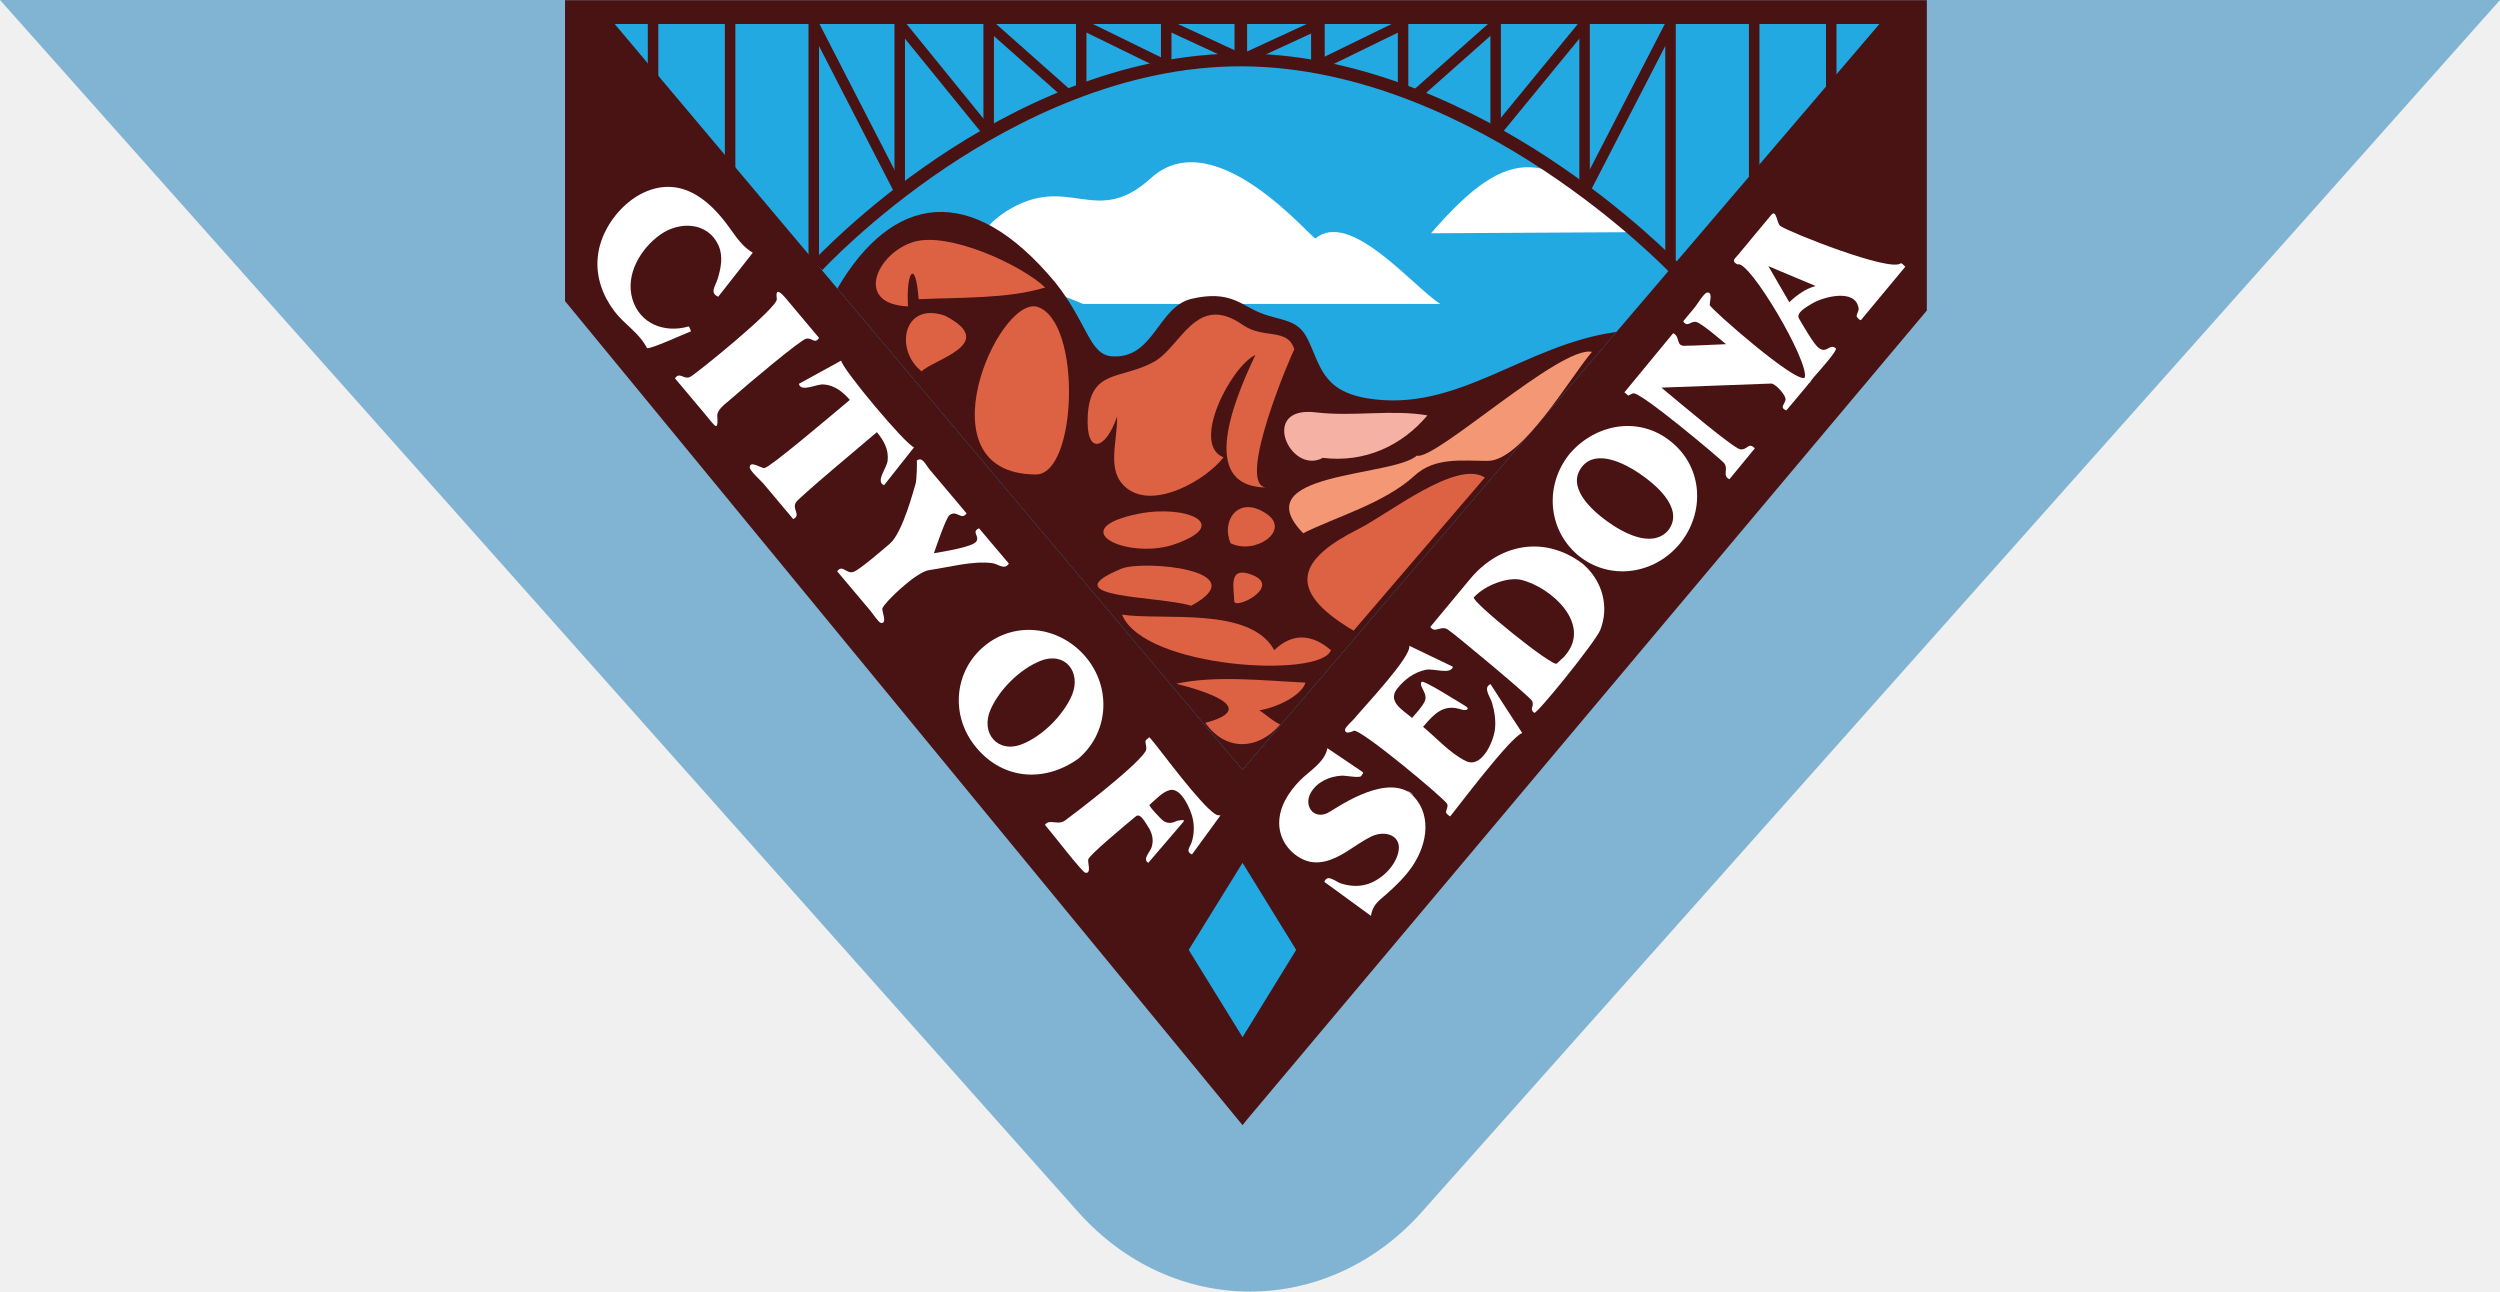
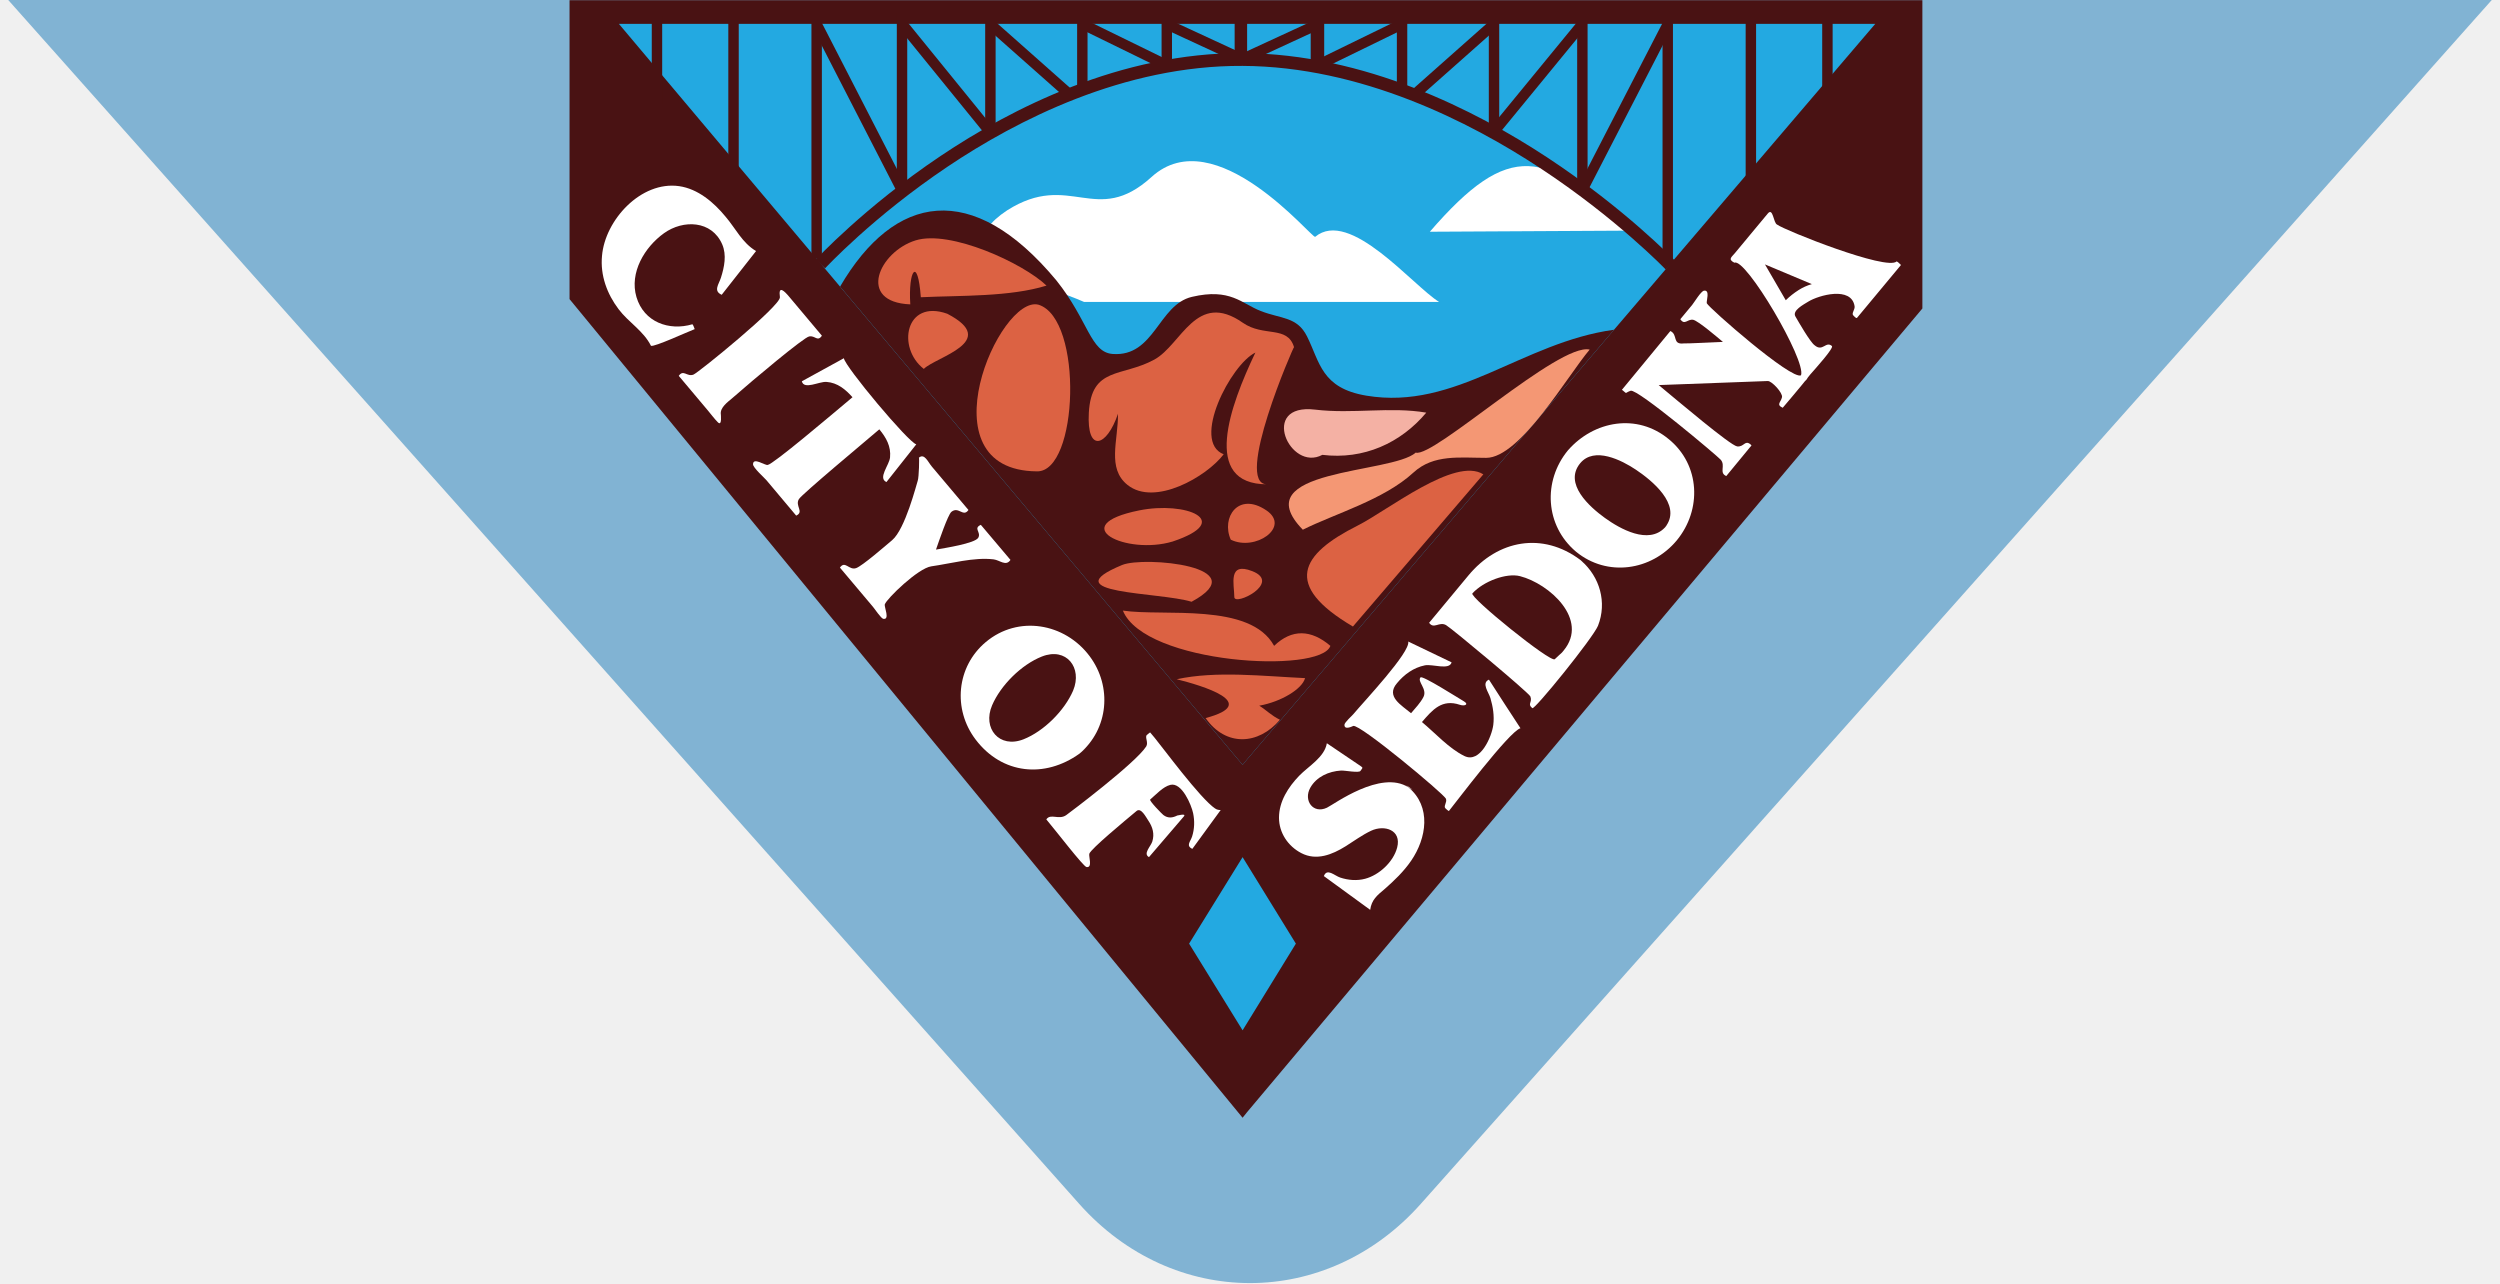
- <svg xmlns="http://www.w3.org/2000/svg" version="1.0" id="Layer_1" x="0px" y="0px" width="186.643px" height="96.425px" viewBox="0 0 186.643 96.425" enable-background="new 0 0 186.643 96.425" xml:space="preserve">
+ <svg xmlns="http://www.w3.org/2000/svg" version="1.0" id="Layer_1" x="0px" y="0px" width="189px" height="97px" viewBox="0 0 186.643 96.425" enable-background="new 0 0 186.643 96.425" xml:space="preserve">
  <g id="Layer_2">
    <path fill="#81B3D3" d="M186.643,0H0l80.486,90.474c7.061,7.936,18.61,7.936,25.67,0L186.643,0z" />
    <g>
      <g>
        <polygon fill="#23A9E1" points="43.242,0.721 92.765,59.071 142.089,1.074    " />
      </g>
      <g>
        <path fill="#FFFFFF" d="M122.023,17.332c-5.062,0.028-10.124,0.056-15.187,0.084C112.837,10.485,115.533,11.226,122.023,17.332L122.023,17.332z" />
      </g>
      <g>
        <path fill="#FFFFFF" d="M80.849,22.69c8.895,0,17.786,0,26.68,0c-1.985-1.233-6.708-7.059-9.308-4.893 c-0.212,0.178-7.505-8.848-12.296-4.499c-4.179,3.799-6.12-0.498-10.857,2.511C69.669,19.379,78.188,21.484,80.849,22.69 L80.849,22.69z" />
      </g>
      <path fill="#491213" d="M93.104,0.016h-50.92v22.463l50.581,61.522l0.339-0.424l50.748-60.394V0.016H93.104z M93.104,57.068 l-0.339,0.409L45.892,1.793h47.211h47.208L93.104,57.068z" />
      <path fill="#491213" d="M92.765,57.477l0.339-0.409L120.68,24.78c-6.913,0.949-11.864,6.077-18.604,4.956 c-3.396-0.564-3.498-2.514-4.469-4.456c-0.746-1.493-1.937-1.303-3.487-1.91c-1.442-0.565-2.277-1.738-5.162-1.061 c-2.528,0.593-2.807,4.518-5.952,4.293c-1.689-0.121-1.811-2.497-4.244-5.539c-6.302-7.571-12.158-6.523-16.247,0.475 L92.765,57.477z" />
      <g>
        <polygon fill="#23A9E1" points="88.745,70.916 92.765,64.416 96.769,70.916 92.765,77.43    " />
      </g>
      <g>
        <path fill="#491213" d="M124.567,20.258c-0.035-0.039-3.714-3.86-9.46-7.639c-5.281-3.474-13.444-7.624-22.346-7.667 C83.84,4.903,75.79,9.039,70.605,12.518c-5.632,3.78-9.18,7.61-9.215,7.648l-0.706-0.649c0.036-0.04,3.661-3.954,9.387-7.796 c5.298-3.554,13.54-7.774,22.696-7.729c9.144,0.044,17.493,4.287,22.888,7.837c5.832,3.839,9.57,7.727,9.606,7.766 L124.567,20.258z" />
      </g>
      <g>
        <rect x="48.363" y="1.2" fill="#491213" width="0.783" height="6.627" />
      </g>
      <g>
        <rect x="54.116" y="0.933" fill="#491213" width="0.783" height="12.634" />
      </g>
      <g>
        <rect x="60.363" y="1.017" fill="#491213" width="0.784" height="18.43" />
      </g>
      <g>
        <rect x="66.779" y="0.933" fill="#491213" width="0.783" height="13.495" />
      </g>
      <g>
        <rect x="73.42" y="0.819" fill="#491213" width="0.784" height="9.18" />
      </g>
      <g>
        <rect x="80.33" y="1.074" fill="#491213" width="0.782" height="5.683" />
      </g>
      <g>
        <rect x="86.676" y="0.918" fill="#491213" width="0.783" height="4.104" />
      </g>
      <g>
        <rect x="56.928" y="7.699" transform="matrix(-0.4571 -0.8894 0.8894 -0.4571 86.0255 68.6893)" fill="#491213" width="14.095" height="0.784" />
      </g>
      <g>
        <rect x="65.248" y="5.536" transform="matrix(-0.6306 -0.7761 0.7761 -0.6306 110.4178 64.4075)" fill="#491213" width="10.575" height="0.783" />
      </g>
      <g>
        <rect x="72.811" y="4.074" transform="matrix(-0.7484 -0.6633 0.6633 -0.7484 131.3064 58.7461)" fill="#491213" width="7.972" height="0.783" />
      </g>
      <g>
        <rect x="80.394" y="2.974" transform="matrix(-0.8984 -0.4393 0.4393 -0.8984 157.8131 43.247)" fill="#491213" width="7.032" height="0.783" />
      </g>
      <g>
        <rect x="86.769" y="2.738" transform="matrix(-0.9076 -0.4199 0.4199 -0.9076 170.1622 43.7135)" fill="#491213" width="6.246" height="0.783" />
      </g>
      <g>
        <rect x="136.324" y="1.257" fill="#491213" width="0.783" height="5.781" />
      </g>
      <g>
        <rect x="130.571" y="0.721" fill="#491213" width="0.784" height="12.973" />
      </g>
      <g>
        <rect x="124.325" y="1.257" fill="#491213" width="0.782" height="18.458" />
      </g>
      <g>
        <rect x="117.909" y="1.031" fill="#491213" width="0.782" height="13.241" />
      </g>
      <g>
        <rect x="111.268" y="0.989" fill="#491213" width="0.783" height="9.011" />
      </g>
      <g>
        <rect x="104.358" y="0.679" fill="#491213" width="0.783" height="6.078" />
      </g>
      <g>
        <rect x="97.883" y="1.172" fill="#491213" width="1.015" height="3.85" />
      </g>
      <g>
        <rect x="121.129" y="1.052" transform="matrix(-0.8889 -0.4582 0.4582 -0.8889 225.8566 70.8436)" fill="#491213" width="0.782" height="13.956" />
      </g>
      <g>
        <rect x="114.566" y="0.643" transform="matrix(-0.7732 -0.6342 0.6342 -0.7732 200.1183 83.3156)" fill="#491213" width="0.783" height="10.461" />
      </g>
      <g>
        <rect x="108.268" y="0.475" transform="matrix(-0.6634 -0.7482 0.7482 -0.6634 177.4106 88.722)" fill="#491213" width="0.783" height="7.97" />
      </g>
      <g>
        <rect x="101.169" y="-0.154" transform="matrix(-0.4385 -0.8987 0.8987 -0.4385 143.0711 96.1146)" fill="#491213" width="0.784" height="7.032" />
      </g>
      <g>
        <rect x="95.196" y="0.013" transform="matrix(-0.4191 -0.908 0.908 -0.4191 132.7973 91.2395)" fill="#491213" width="0.783" height="6.246" />
      </g>
      <g>
        <g>
          <path fill="#FFFFFF" d="M65.464,32.265c0.513,0.618,0.891,1.284,0.806,2.116c-0.059,0.579-0.936,1.55-0.27,1.846 c0.747-0.945,1.495-1.889,2.242-2.834c-0.602-0.151-5.365-5.848-5.442-6.472c-1.053,0.578-2.106,1.156-3.159,1.734 c0.164,0.661,1.294,0.005,1.854,0.046c0.828,0.06,1.425,0.56,1.953,1.152c-1.728,1.449-5.931,5.017-6.374,5.09 c-0.226,0.036-1.088-0.601-1.101-0.056c-0.006,0.262,0.852,1.014,1.015,1.21c0.743,0.884,1.485,1.769,2.229,2.653 c0.619-0.282-0.11-0.732,0.205-1.243C59.654,37.133,64.323,33.24,65.464,32.265L65.464,32.265z" />
        </g>
        <g>
          <path fill="#FFFFFF" d="M60.191,25.285c0.443-0.095,0.624,0.434,0.958-0.056c-0.816-0.973-1.633-1.945-2.449-2.917 c-0.371-0.442-0.84-0.916-0.706,0.018c0.089,0.63-6.113,5.664-6.493,5.82c-0.479,0.197-0.758-0.417-1.109,0.097 c0.731,0.869,1.461,1.739,2.193,2.608c0.246,0.292,0.477,0.612,0.747,0.882c0.339,0.339,0.208-0.672,0.224-0.585 c-0.091-0.513,0.527-0.948,0.855-1.228C55.956,28.563,59.809,25.336,60.191,25.285z" />
        </g>
        <g>
          <path fill="#FFFFFF" d="M51.42,24.368c-1.767,0.523-3.65-0.164-4.207-2.042c-0.543-1.835,0.614-3.757,2.071-4.801 c1.439-1.032,3.589-0.97,4.373,0.838c0.346,0.799,0.158,1.706-0.094,2.502c-0.16,0.506-0.597,1,0.056,1.289 c0.86-1.096,1.721-2.19,2.581-3.286c-1.055-0.633-1.518-1.683-2.3-2.595c-0.882-1.071-2.064-2.079-3.482-2.284 c-2.87-0.406-5.574,2.556-5.795,5.245c-0.136,1.457,0.374,2.848,1.246,4.001c0.75,0.994,1.868,1.623,2.435,2.754 c0.262,0.095,2.705-1.033,3.286-1.255C51.538,24.623,51.501,24.459,51.42,24.368C50.659,24.594,51.42,24.368,51.42,24.368z" />
        </g>
        <g>
          <path fill="#FFFFFF" d="M90.72,60.777c-1.15-0.768-4.025-4.689-4.573-5.341c-0.108-0.13-0.219-0.261-0.329-0.392 c-0.011-0.014-0.284,0.225-0.246,0.191c-0.173,0.145,0.134,0.573-0.052,0.864c-0.793,1.241-5.758,4.983-6.016,5.163 c-0.556,0.384-1.164-0.159-1.489,0.316c0.719,0.854,2.78,3.543,3.019,3.582c0.479,0.078,0.148-0.815,0.211-1 c0.123-0.369,2.633-2.445,3.549-3.211c0.336-0.281,0.688,0.426,0.888,0.723c0.327,0.484,0.474,1,0.298,1.568 c-0.116,0.37-0.717,0.92-0.25,1.174c0.619-0.723,2.361-2.754,2.613-3.049c0.252-0.293-0.566-0.037-0.469-0.087 c-0.37,0.191-0.718,0.235-1.063-0.028c-0.096-0.071-1.089-1.082-0.99-1.166c0.431-0.361,0.959-0.963,1.517-1.1 c0.862-0.213,1.582,1.516,1.709,2.129c0.121,0.578,0.104,1.186-0.076,1.75c-0.124,0.387-0.487,0.696,0.018,0.93 c0.712-0.974,1.422-1.946,2.131-2.92C90.974,60.88,90.842,60.848,90.72,60.777C90.593,60.692,90.859,60.847,90.72,60.777z" />
        </g>
        <g>
          <path fill="#FFFFFF" d="M80.496,56.646c2.205-1.855,2.482-5.053,0.769-7.339c-1.867-2.489-5.371-3.096-7.804-1.052 c-2.204,1.854-2.489,5.047-0.758,7.325C74.694,58.201,77.902,58.498,80.496,56.646C81.652,55.671,80.397,56.716,80.496,56.646z M80.031,51.893c-0.647,1.51-2.201,3.063-3.732,3.667c-1.818,0.715-3.1-0.827-2.36-2.553c0.65-1.516,2.203-3.057,3.737-3.666 C79.528,48.606,80.742,50.187,80.031,51.893C79.65,52.783,80.102,51.724,80.031,51.893z" />
        </g>
        <g>
          <path fill="#FFFFFF" d="M74.052,42.037c0.475,0.06,0.926,0.55,1.269,0.042c-0.742-0.879-1.484-1.758-2.228-2.637 c-0.595,0.269,0.047,0.549-0.194,0.971c-0.244,0.427-2.56,0.781-3.176,0.89c0.224-0.644,0.895-2.615,1.157-2.835 c0.544-0.445,0.883,0.432,1.283-0.141c-0.915-1.084-1.829-2.169-2.743-3.253c-0.31-0.366-0.559-1.028-0.98-0.68 c0.038-0.031,0.006,1.472-0.089,1.733c-0.086,0.236-0.936,3.638-1.926,4.47c-0.493,0.414-2.237,1.934-2.702,2.097 c-0.541,0.189-0.825-0.598-1.22-0.038c0.83,0.986,1.661,1.971,2.491,2.957c0.125,0.148,0.602,0.863,0.767,0.893 c0.521,0.094,0.06-0.893,0.113-1.086c0.151-0.431,2.5-2.719,3.497-2.859C70.832,42.356,72.571,41.859,74.052,42.037 C74.391,42.079,73.7,41.994,74.052,42.037z" />
        </g>
      </g>
      <g>
        <path fill="#DC6243" d="M67.792,22.874c-4.043-0.167-2.351-3.954,0.395-4.808c2.611-0.813,8.089,1.717,9.843,3.398 c-2.783,0.855-6.386,0.732-9.447,0.874C68.357,19.218,67.625,20.306,67.792,22.874L67.792,22.874z" />
      </g>
      <g>
        <path fill="#DC6243" d="M68.807,27.724c-2.04-1.579-1.396-5.266,1.763-4.146C74.575,25.662,69.714,26.817,68.807,27.724 C68.807,27.724,68.849,27.682,68.807,27.724z" />
      </g>
      <g>
        <path fill="#DC6243" d="M77.295,35.423c-8.62-0.071-2.792-13.322,0.141-12.521C80.809,23.975,80.431,35.524,77.295,35.423 L77.295,35.423z" />
      </g>
      <g>
        <path fill="#DC6243" d="M83.401,31.094c-0.84,2.501-2.361,2.968-2.192-0.07c0.194-3.503,2.479-2.662,4.93-4.004 c2.04-1.119,3.139-5.214,6.641-2.765c1.562,1.093,3.352,0.179,3.851,1.833c-0.025-0.084-4.545,10.308-2.031,10.308 c-4.961,0-2.773-5.922-0.874-9.899c-1.847,0.885-4.842,6.688-2.382,7.643c-1.281,1.686-5.194,3.945-7.234,2.298 C82.558,35.189,83.418,33.113,83.401,31.094L83.401,31.094z" />
      </g>
      <g>
        <path fill="#DC6243" d="M87.505,40.697c-3.489,1.046-8.122-1.207-2.51-2.34C88.478,37.653,92.182,39.135,87.505,40.697 C87.646,40.655,87.377,40.74,87.505,40.697z" />
      </g>
      <g>
        <path fill="#DC6243" d="M91.875,40.556c-0.736-1.658,0.562-3.635,2.68-2.199C96.402,39.609,93.704,41.463,91.875,40.556 L91.875,40.556z" />
      </g>
      <g>
        <path fill="#DC6243" d="M88.929,45.224c-2.411-0.747-10.537-0.561-5.218-2.764C85.351,41.781,93.865,42.558,88.929,45.224 L88.929,45.224z" />
      </g>
      <g>
        <path fill="#DC6243" d="M92.144,44.871c-0.007-0.96-0.512-2.679,1.354-1.946C95.733,43.804,92.144,45.576,92.144,44.871 C92.144,44.871,92.144,44.702,92.144,44.871z" />
      </g>
      <g>
        <path fill="#DC6243" d="M99.363,48.538c-1.437-1.227-2.891-1.295-4.229,0c-1.795-3.293-8.318-2.19-11.366-2.651 C85.406,49.916,98.632,50.667,99.363,48.538L99.363,48.538z" />
      </g>
      <g>
        <path fill="#DC6243" d="M97.46,50.962c-3.151-0.146-6.671-0.563-9.646,0.084c1.86,0.466,6.396,1.795,2.172,2.918 c1.515,2.168,3.973,2.029,5.584,0.127c-0.655-0.322-1.01-0.719-1.552-1.057C95.69,52.731,97.252,51.767,97.46,50.962 L97.46,50.962z" />
      </g>
      <g>
        <path fill="#DC6243" d="M101.056,47.085c-5.288-3.112-3.95-5.427,0.354-7.586c2.254-1.131,7.324-5.208,9.447-3.85 C107.589,39.461,104.322,43.273,101.056,47.085L101.056,47.085z" />
      </g>
      <g>
        <path fill="#F49774" d="M97.291,39.809c-4.479-4.601,6.689-4.178,8.487-5.796c1.311,0.437,10.768-8.283,13.071-7.741 c-1.655,1.941-5.22,8.136-7.775,8.136c-1.964,0-3.95-0.292-5.472,1.107C103.378,37.563,99.694,38.605,97.291,39.809 L97.291,39.809z" />
      </g>
      <g>
        <path fill="#F4B1A4" d="M98.758,34.183c-2.453,1.319-4.772-3.907-0.537-3.398c2.813,0.338,5.662-0.237,8.348,0.226 C104.642,33.302,101.863,34.564,98.758,34.183L98.758,34.183z" />
      </g>
      <g>
        <rect x="92.167" y="1.426" fill="#491213" width="0.938" height="3.313" />
      </g>
      <g>
        <g>
          <path fill="#FFFFFF" d="M111.39,52.466c0.191,0.648,0.299,1.332,0.215,2.009c-0.107,0.873-0.979,2.925-2.173,2.34 c-1.169-0.573-2.194-1.728-3.188-2.552c0.802-0.936,1.507-1.749,2.854-1.295c0.37,0.123,0.688-0.036,0.299-0.262 c-0.405-0.234-3.114-1.965-3.261-1.799c-0.271,0.311,0.528,0.868,0.221,1.473c-0.229,0.447-0.61,0.834-0.932,1.219 c-0.72-0.607-1.923-1.253-1.057-2.256c0.542-0.66,1.25-1.172,2.098-1.342c0.565-0.114,1.841,0.389,2.006-0.224 c-1.087-0.522-2.172-1.044-3.258-1.565c0.177,0.799-3.349,4.525-4.131,5.464c-0.113,0.137-0.658,0.609-0.664,0.797 c-0.009,0.429,0.622,0.097,0.657,0.084c0.486-0.18,6.816,5.109,6.973,5.471c0.1,0.281-0.221,0.574-0.029,0.732 c-0.011-0.01,0.228,0.216,0.253,0.184c0.391-0.468,4.522-5.975,5.374-6.217c-0.794-1.215-1.588-2.43-2.368-3.652 C110.689,51.333,111.26,52.024,111.39,52.466z" />
        </g>
        <g>
          <path fill="#FFFFFF" d="M105.229,59.169c-2.077-1.34-5.596,1.279-6.125,1.531c-1.039,0.492-1.789-0.543-1.251-1.502 c0.469-0.83,1.393-1.234,2.31-1.289c0.277-0.017,1.35,0.198,1.459,0.026c0.13-0.202,0.228-0.22,0.042-0.345 c-0.856-0.579-1.712-1.156-2.567-1.734c-0.176,1.055-1.385,1.727-2.076,2.441c-0.823,0.854-1.52,1.93-1.52,3.156 c0,1.135,0.679,2.142,1.677,2.66c1.136,0.592,2.317,0.116,3.324-0.511c0.627-0.392,1.254-0.856,1.924-1.171 c0.996-0.467,2.304-0.062,1.953,1.27c-0.282,1.073-1.351,2.061-2.405,2.34c-0.616,0.164-1.27,0.109-1.872-0.09 c-0.432-0.142-0.993-0.734-1.23-0.111c1.161,0.846,2.321,1.691,3.482,2.537c0.103-0.76,0.522-1.09,1.086-1.564 c0.735-0.645,1.438-1.32,1.994-2.13C106.593,62.99,106.972,60.621,105.229,59.169z" />
        </g>
        <g>
          <path fill="#FFFFFF" d="M105.229,59.169C106.154,59.767,104.638,58.675,105.229,59.169L105.229,59.169z" />
        </g>
        <g>
          <path fill="#FFFFFF" d="M134.462,21.855C134.455,21.859,134.455,21.859,134.462,21.855L134.462,21.855z" />
        </g>
        <g>
          <path fill="#FFFFFF" d="M141.92,19.645c-0.729,0.729-8.42-2.341-8.982-2.764c-0.29-0.116-0.3-1.321-0.705-0.833 c-0.404,0.488-0.81,0.976-1.216,1.463c-0.418,0.505-0.837,1.009-1.256,1.513c-0.26,0.314-0.537,0.458-0.038,0.72 c0.837-0.419,5.417,7.346,5.008,8.461c-0.725,0.376-6.915-5.057-7.081-5.415c-0.052-0.146,0.273-1.021-0.211-0.945 c-0.229,0.036-0.743,0.896-0.889,1.072c-0.297,0.357-0.592,0.715-0.889,1.072c0.332,0.485,0.517-0.021,0.959,0.042 c0.383,0.077,1.844,1.331,2.241,1.664c-0.725,0.027-2.685,0.131-2.934,0.113c-0.903,0.112-0.422-0.663-1.015-0.931 c-0.759,0.922-1.52,1.843-2.277,2.764c-0.441,0.536-0.885,1.072-1.326,1.607c-0.054,0.065-0.047,0.032,0.05,0.112 c0.33,0.273,0.104,0.168,0.568,0.006c0.506-0.177,6.559,4.931,6.776,5.19c0.377,0.45-0.154,0.975,0.411,1.221 c0.6-0.728,1.198-1.457,1.798-2.184c0.091-0.11,0.141-0.1,0.021-0.198c-0.427-0.353-0.476,0.212-1.002,0.154 c-0.533-0.089-4.395-3.369-5.895-4.61c1.822-0.068,7.291-0.271,8.199-0.304c0.3-0.011,1.139,0.896,1.068,1.216 c-0.081,0.378-0.463,0.558,0.054,0.794c0.479-0.575,0.985-1.149,1.456-1.734l0,0l0.227-0.282 c0.076-0.052,0.146-0.145,0.21-0.265l0.168-0.211c0.425-0.485,1.8-2.006,1.635-2.15c-0.461-0.4-0.685,0.466-1.298-0.054 c-0.348-0.249-1.223-1.788-1.443-2.162c-0.264-0.449,0.608-0.897,0.964-1.119c0.776-0.482,3.247-1.183,3.482,0.348 c0.04,0.258-0.271,0.55-0.084,0.704c0.044,0.037,0.204,0.242,0.27,0.163c0.163-0.197,2.361-2.843,3.3-3.969 C142.146,19.832,142.037,19.69,141.92,19.645z M134.546,21.801C134.623,21.752,134.699,21.703,134.546,21.801 c-0.051,0.032-0.074,0.047-0.084,0.054c0.014-0.008,0.047-0.03,0.082-0.052c-0.345,0.22-0.668,0.473-0.958,0.761 c-0.521-0.897-1.044-1.795-1.564-2.693c1.177,0.491,2.352,0.985,3.524,1.481C135.192,21.45,134.855,21.605,134.546,21.801z" />
        </g>
        <g>
          <path fill="#FFFFFF" d="M124.801,33.012c-2.375-1.979-5.63-1.404-7.586,0.832c-1.903,2.312-1.712,5.663,0.605,7.615 c2.339,1.926,5.67,1.438,7.572-0.846C127.29,38.31,127.16,34.945,124.801,33.012z M124.52,39.626 c-0.019,0.02-0.025,0.027-0.026,0.027c-1.232,1.292-3.358,0.096-4.505-0.731c-1.146-0.829-3.111-2.57-1.856-4.104 c1.056-1.287,3.124-0.231,4.191,0.482c1.2,0.803,3.412,2.596,2.276,4.216C124.674,39.426,124.726,39.368,124.52,39.626z" />
        </g>
        <g>
          <path fill="#FFFFFF" d="M124.801,33.012C125.972,33.971,124.548,32.801,124.801,33.012L124.801,33.012z" />
        </g>
        <g>
          <path fill="#FFFFFF" d="M124.492,39.653c0.009-0.01,0.018-0.018,0.026-0.027c0.029-0.037,0.056-0.073,0.08-0.11 C124.549,39.577,124.488,39.653,124.492,39.653z" />
        </g>
        <g>
          <path fill="#FFFFFF" d="M118.209,42.136c0.112,0.094,0.273,0.224-0.063-0.057c-2.835-2.127-6.194-1.504-8.402,1.157 c-0.988,1.189-1.976,2.378-2.961,3.567c0.351,0.512,0.763-0.118,1.273,0.176c0.436,0.25,6.244,5.101,6.339,5.366 c0.164,0.458-0.255,0.548,0.144,0.875c0.172,0.143,4.536-5.245,4.935-6.191C120.164,45.274,119.614,43.351,118.209,42.136z M116.891,48.89c-0.24,0.296-0.044,0.054-0.665,0.65c-0.306,0.293-6.438-4.675-6.192-4.944c0.835-0.918,2.567-1.556,3.577-1.297 C115.801,43.859,118.824,46.559,116.891,48.89z" />
        </g>
      </g>
    </g>
  </g>
</svg>
